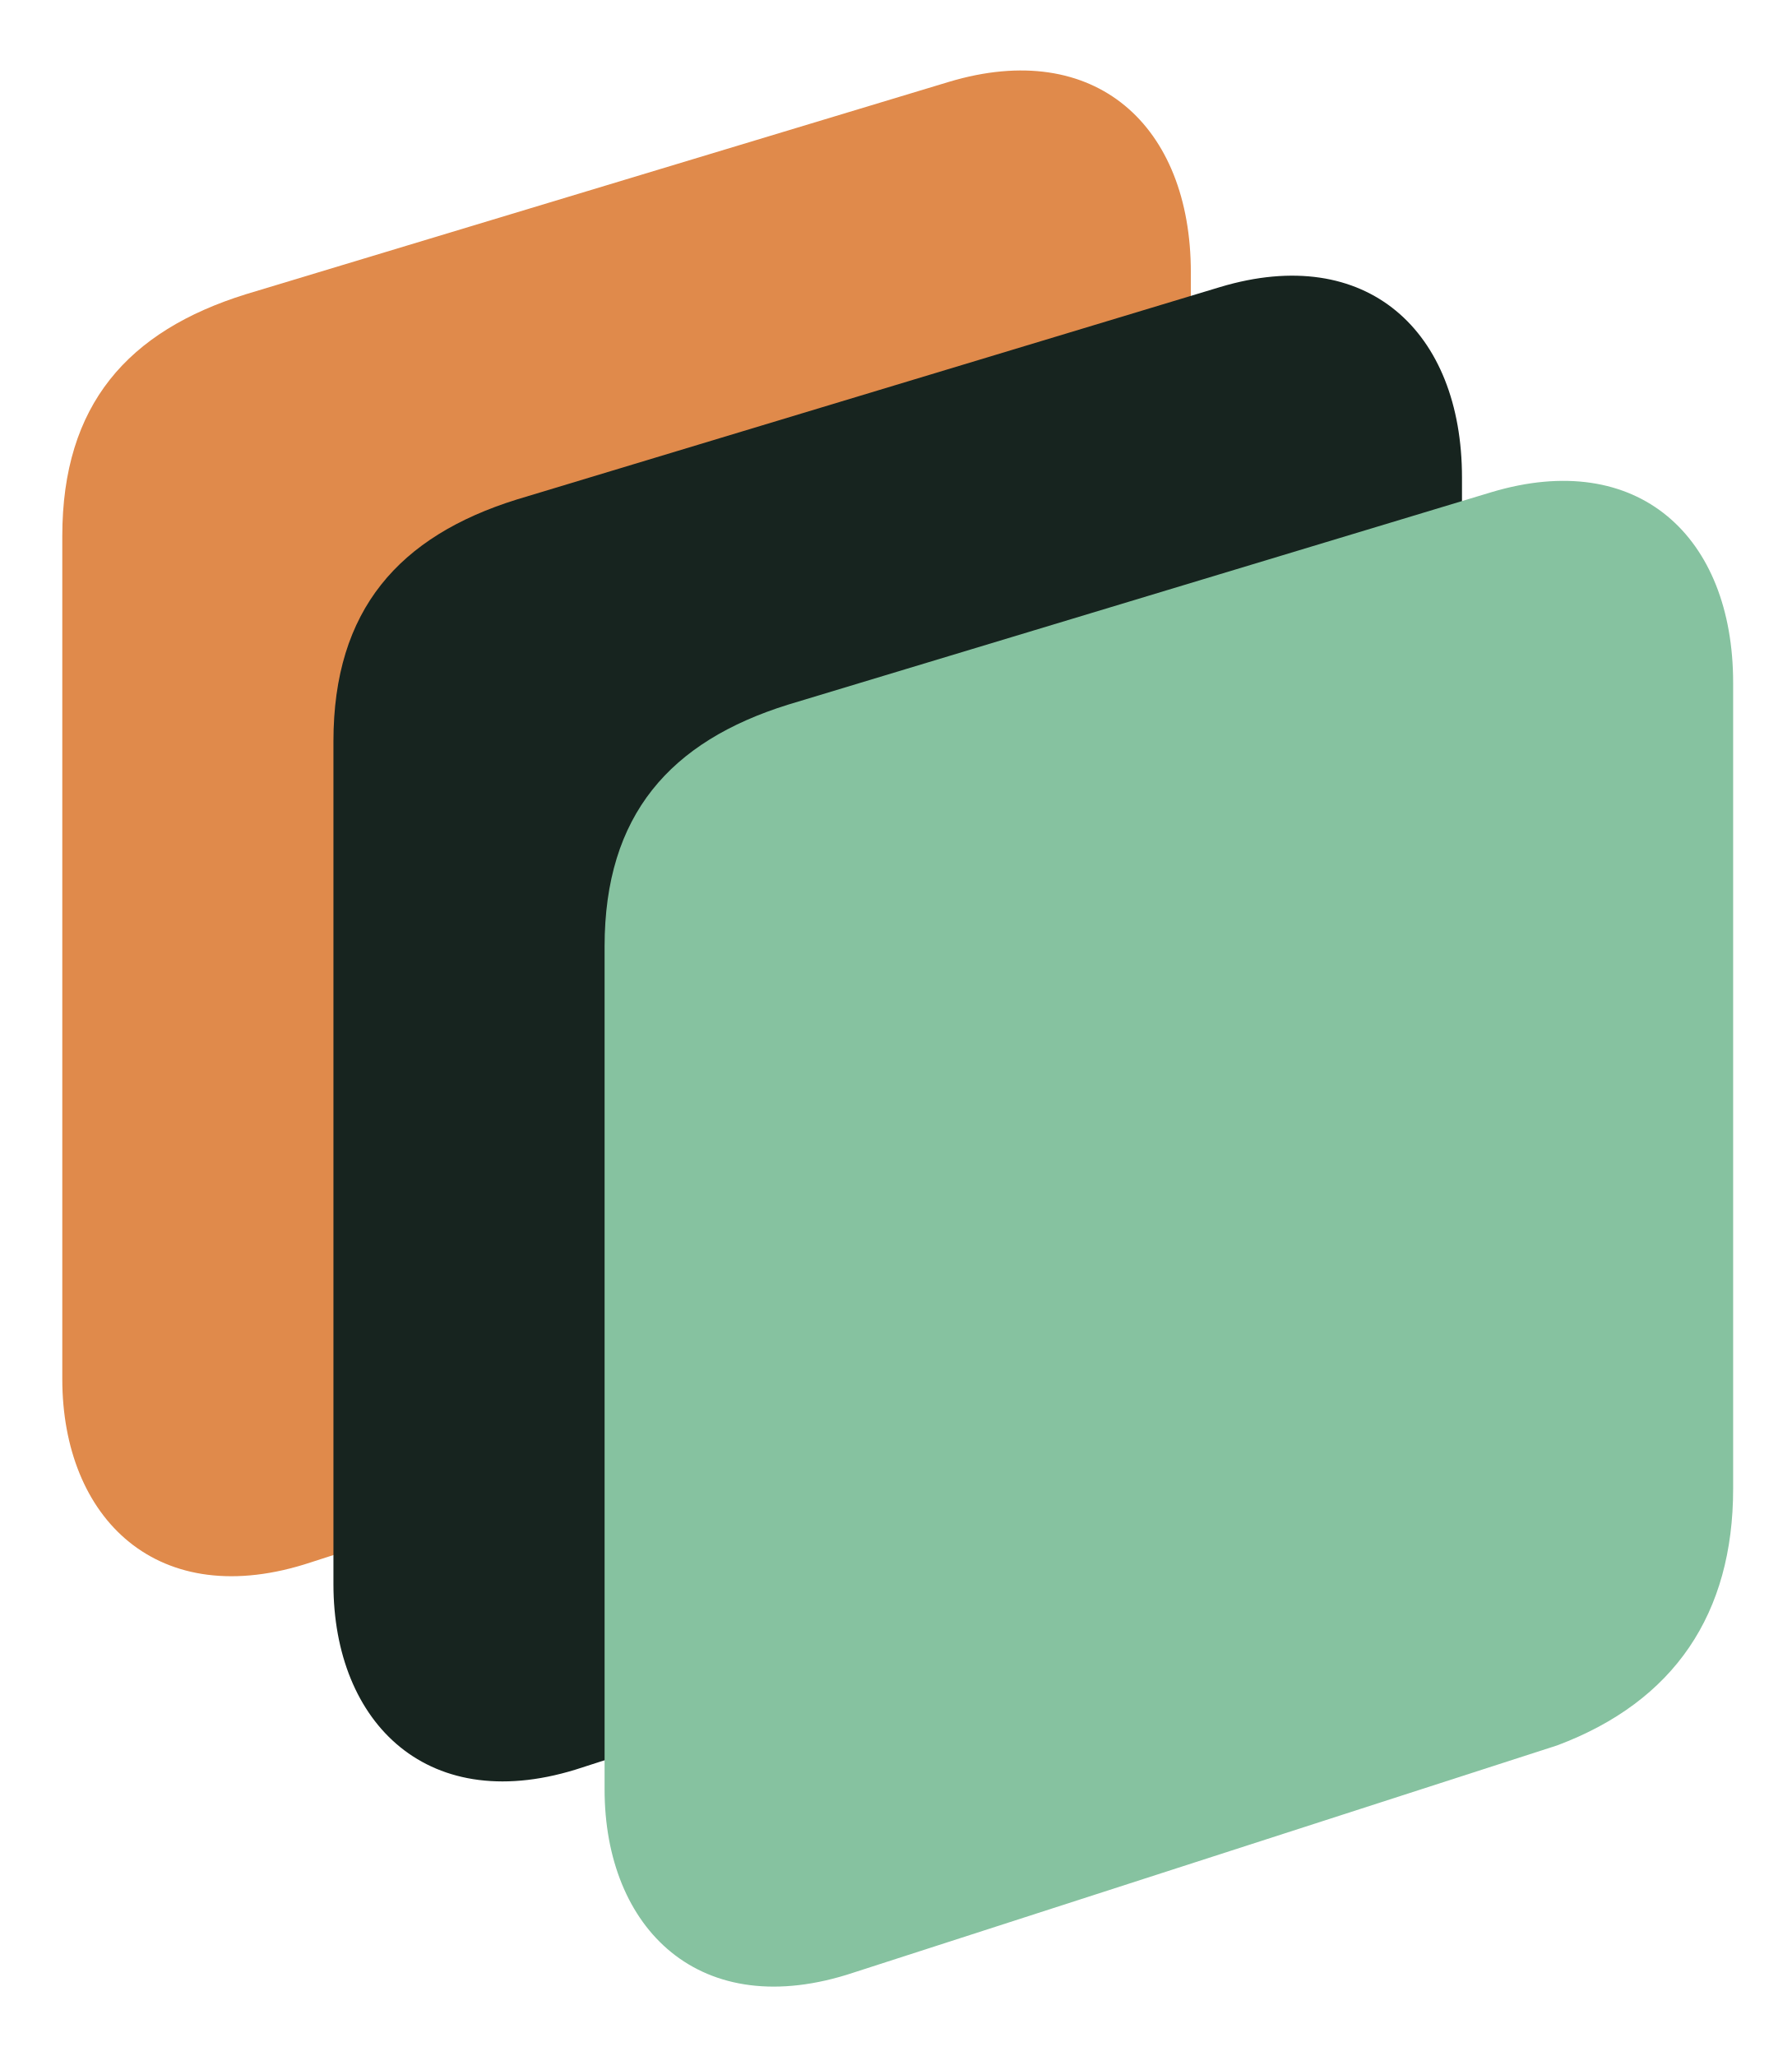
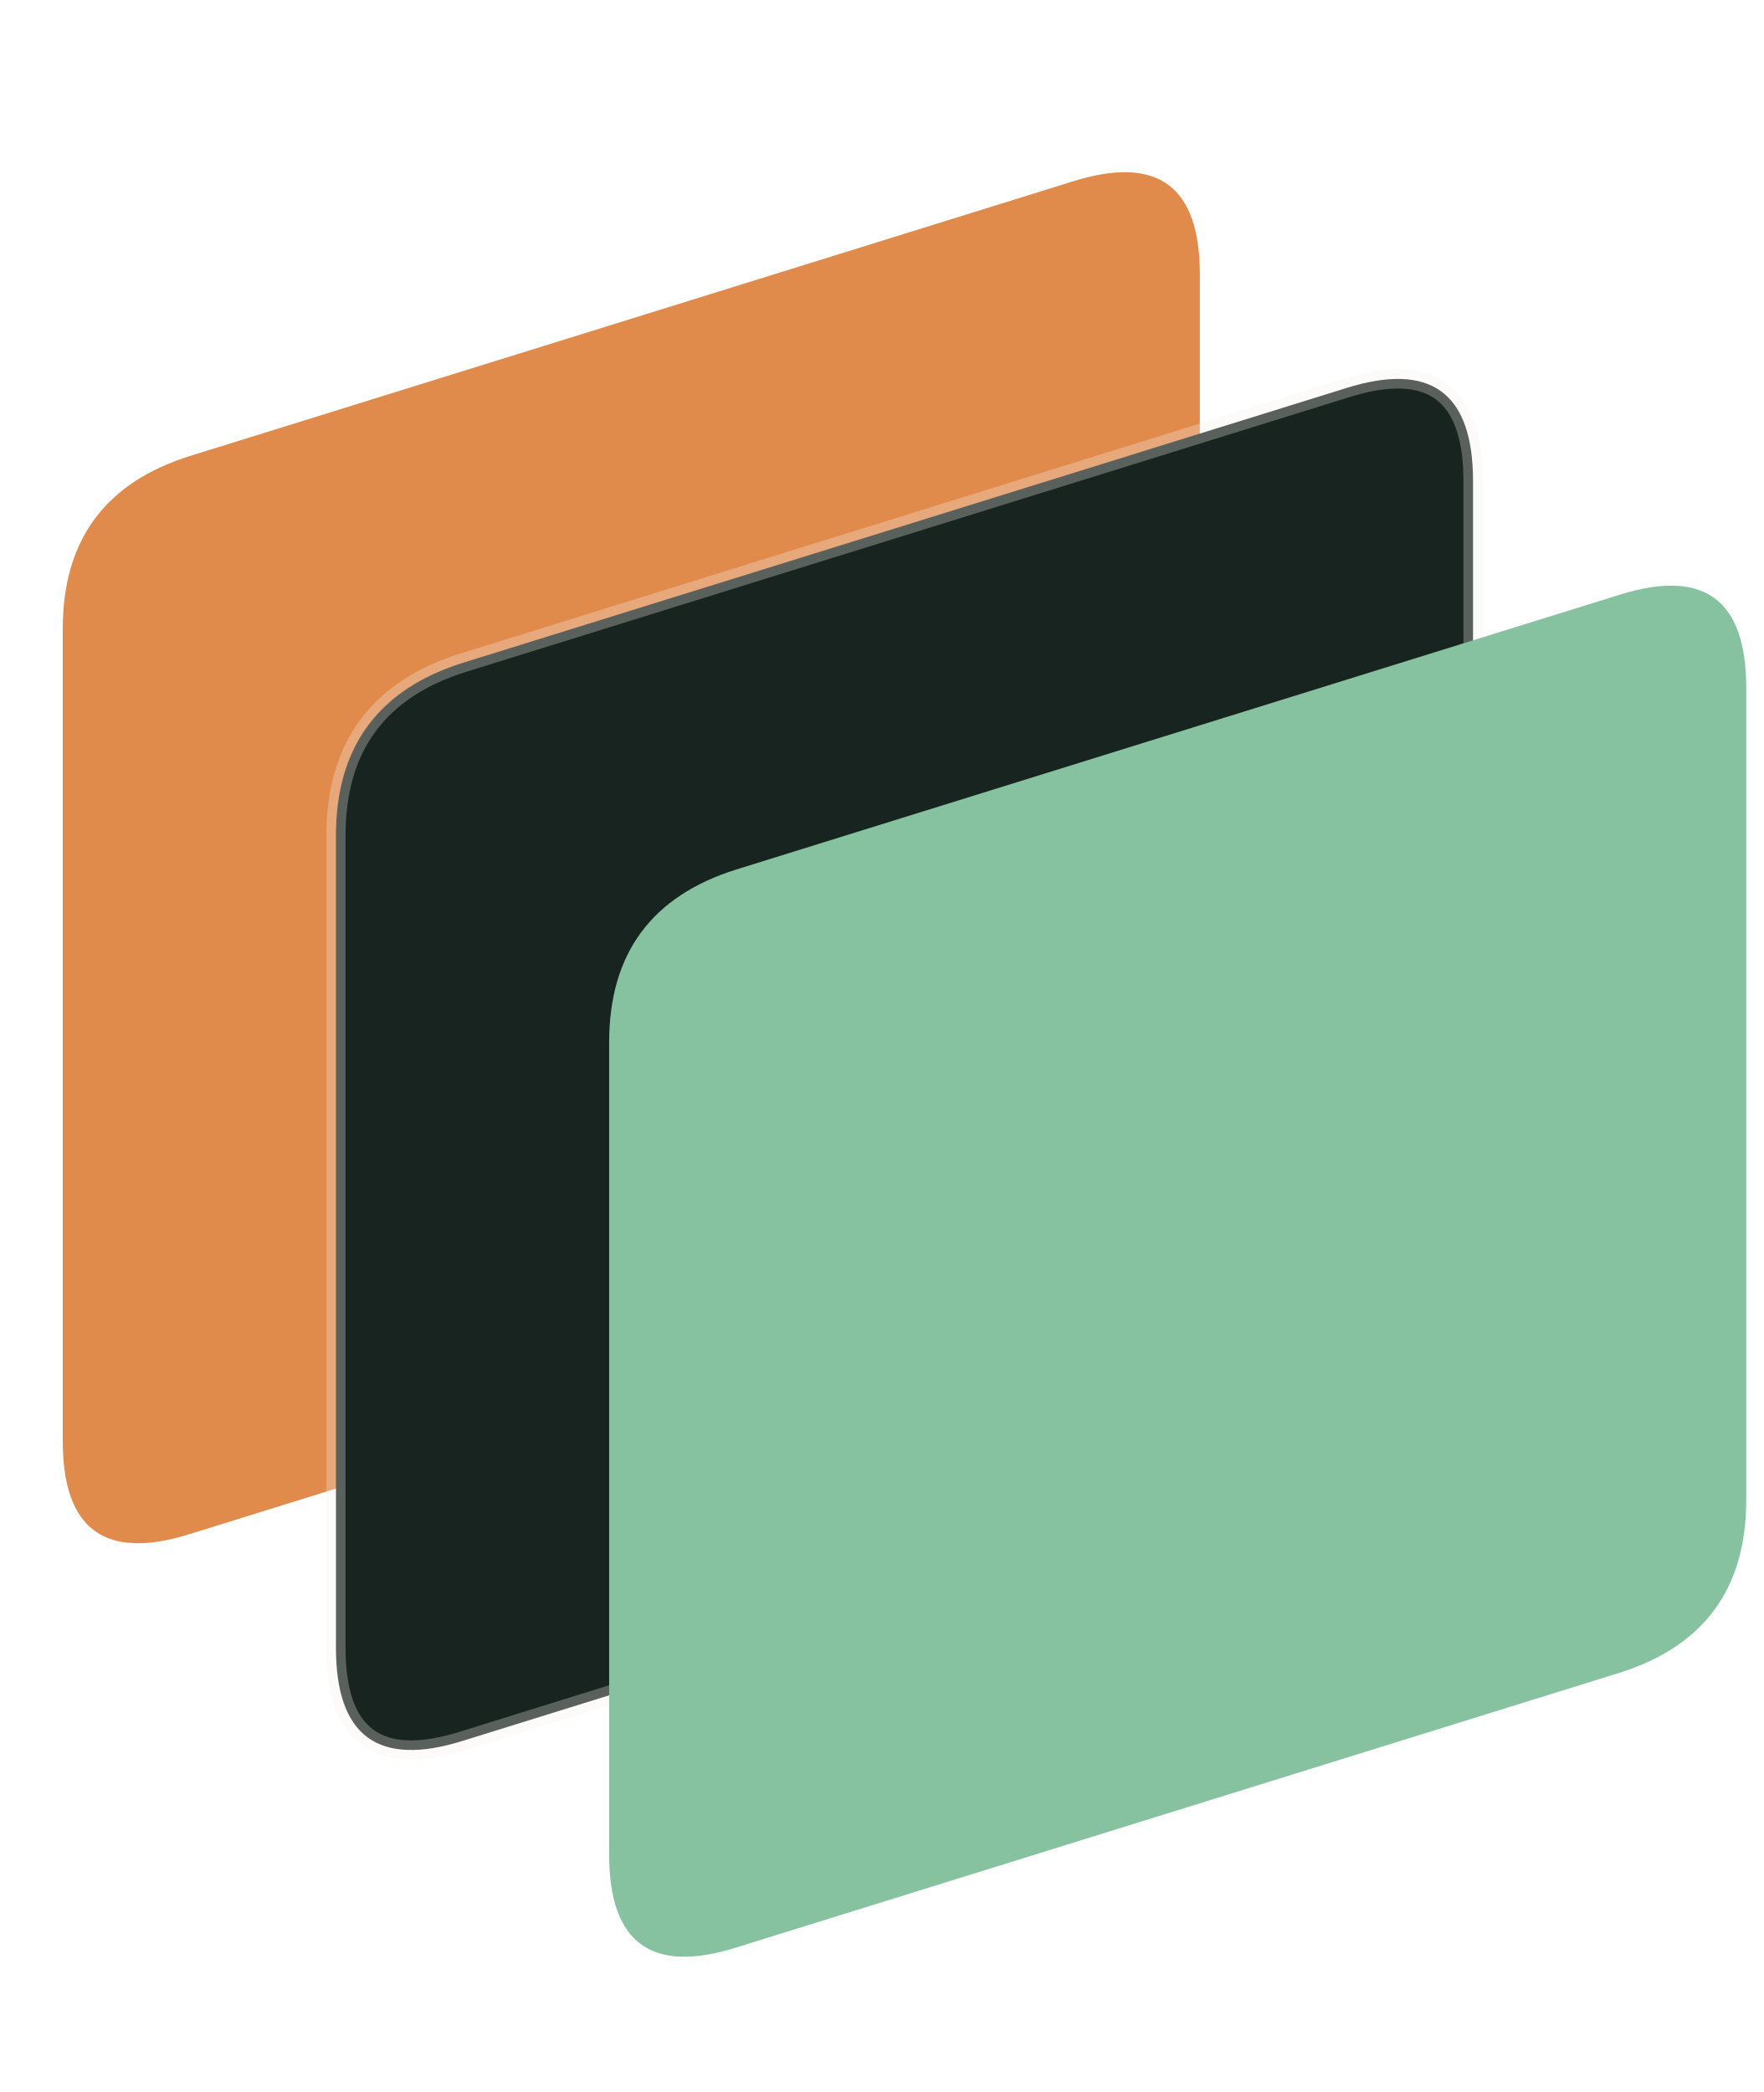
- <svg xmlns="http://www.w3.org/2000/svg" viewBox="24 20 176 202" width="176" height="202" role="img" aria-label="Gridec symbol">
+ <svg xmlns="http://www.w3.org/2000/svg" viewBox="24 20 172 204" width="172" height="204" role="img" aria-label="Gridec symbol">
  <g transform="translate(15 23) scale(0.72)">
-     <path d="M 21 53 C 21 35 30 25 46 20 L 142 -9 C 162 -15 175 -3 175 17 L 175 127 C 175 144 167 156 151 162 L 55 193 C 34 200 21 187 21 168 Z" transform="translate(0 16)" fill="#E08A4B" />
-     <path d="M 21 53 C 21 35 30 25 46 20 L 142 -9 C 162 -15 175 -3 175 17 L 175 127 C 175 144 167 156 151 162 L 55 193 C 34 200 21 187 21 168 Z" transform="translate(37 44)" fill="#17241F" />
-     <path d="M 21 53 C 21 35 30 25 46 20 L 142 -9 C 162 -15 175 -3 175 17 L 175 127 C 175 144 167 156 151 162 L 55 193 C 34 200 21 187 21 168 Z" transform="translate(74 72)" fill="#86C2A0" />
+     <path d="M 21 65 Q 21 47 38.2 41.6 L 157.8 4.4 Q 175 -1 175 17 L 175 127 Q 175 145 157.8 150.4 L 38.2 187.6 Q 21 193 21 175 Z" transform="translate(0 16)" fill="#E08A4B" />
+     <path d="M 21 65 Q 21 47 38.2 41.6 L 157.8 4.4 Q 175 -1 175 17 L 175 127 Q 175 145 157.8 150.4 L 38.2 187.6 Q 21 193 21 175 Z" transform="translate(37 44)" fill="#17241F" stroke="#F6F1E9" stroke-opacity="0.30" stroke-width="2.6" stroke-linejoin="round" />
+     <path d="M 21 65 Q 21 47 38.2 41.6 L 157.8 4.4 Q 175 -1 175 17 L 175 127 Q 175 145 157.8 150.4 L 38.2 187.6 Q 21 193 21 175 Z" transform="translate(74 72)" fill="#86C2A0" />
  </g>
</svg>
